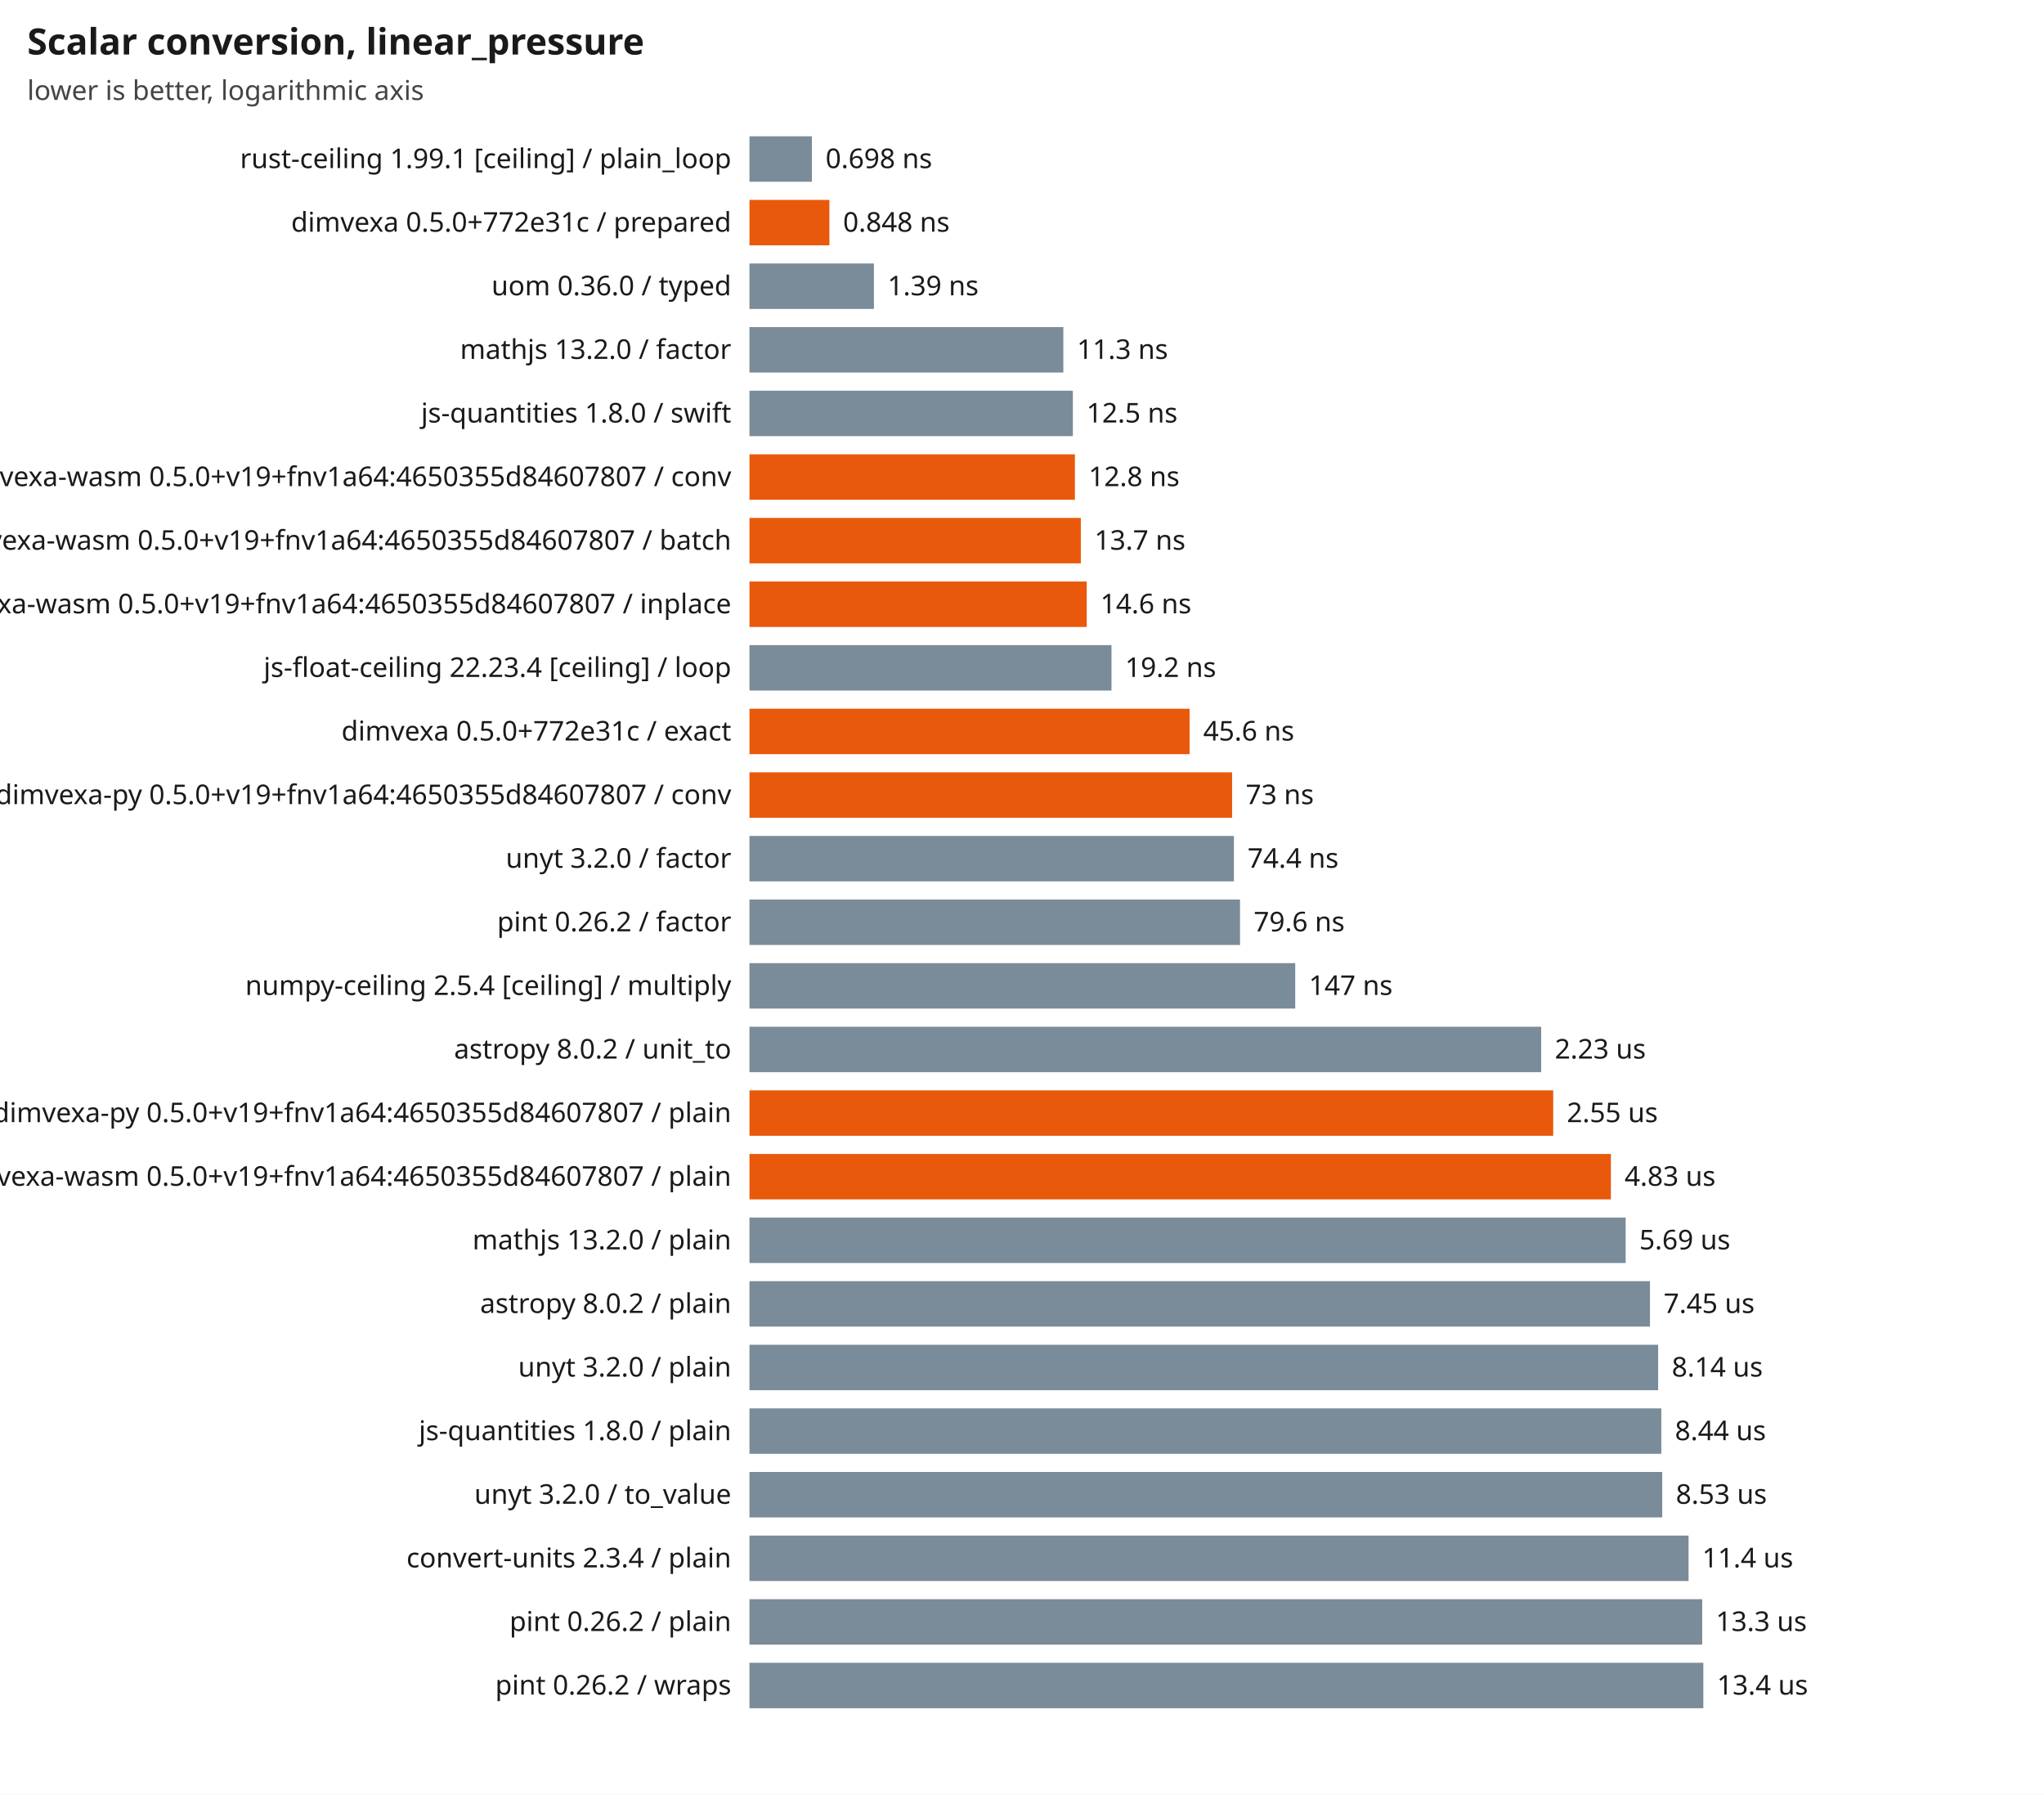
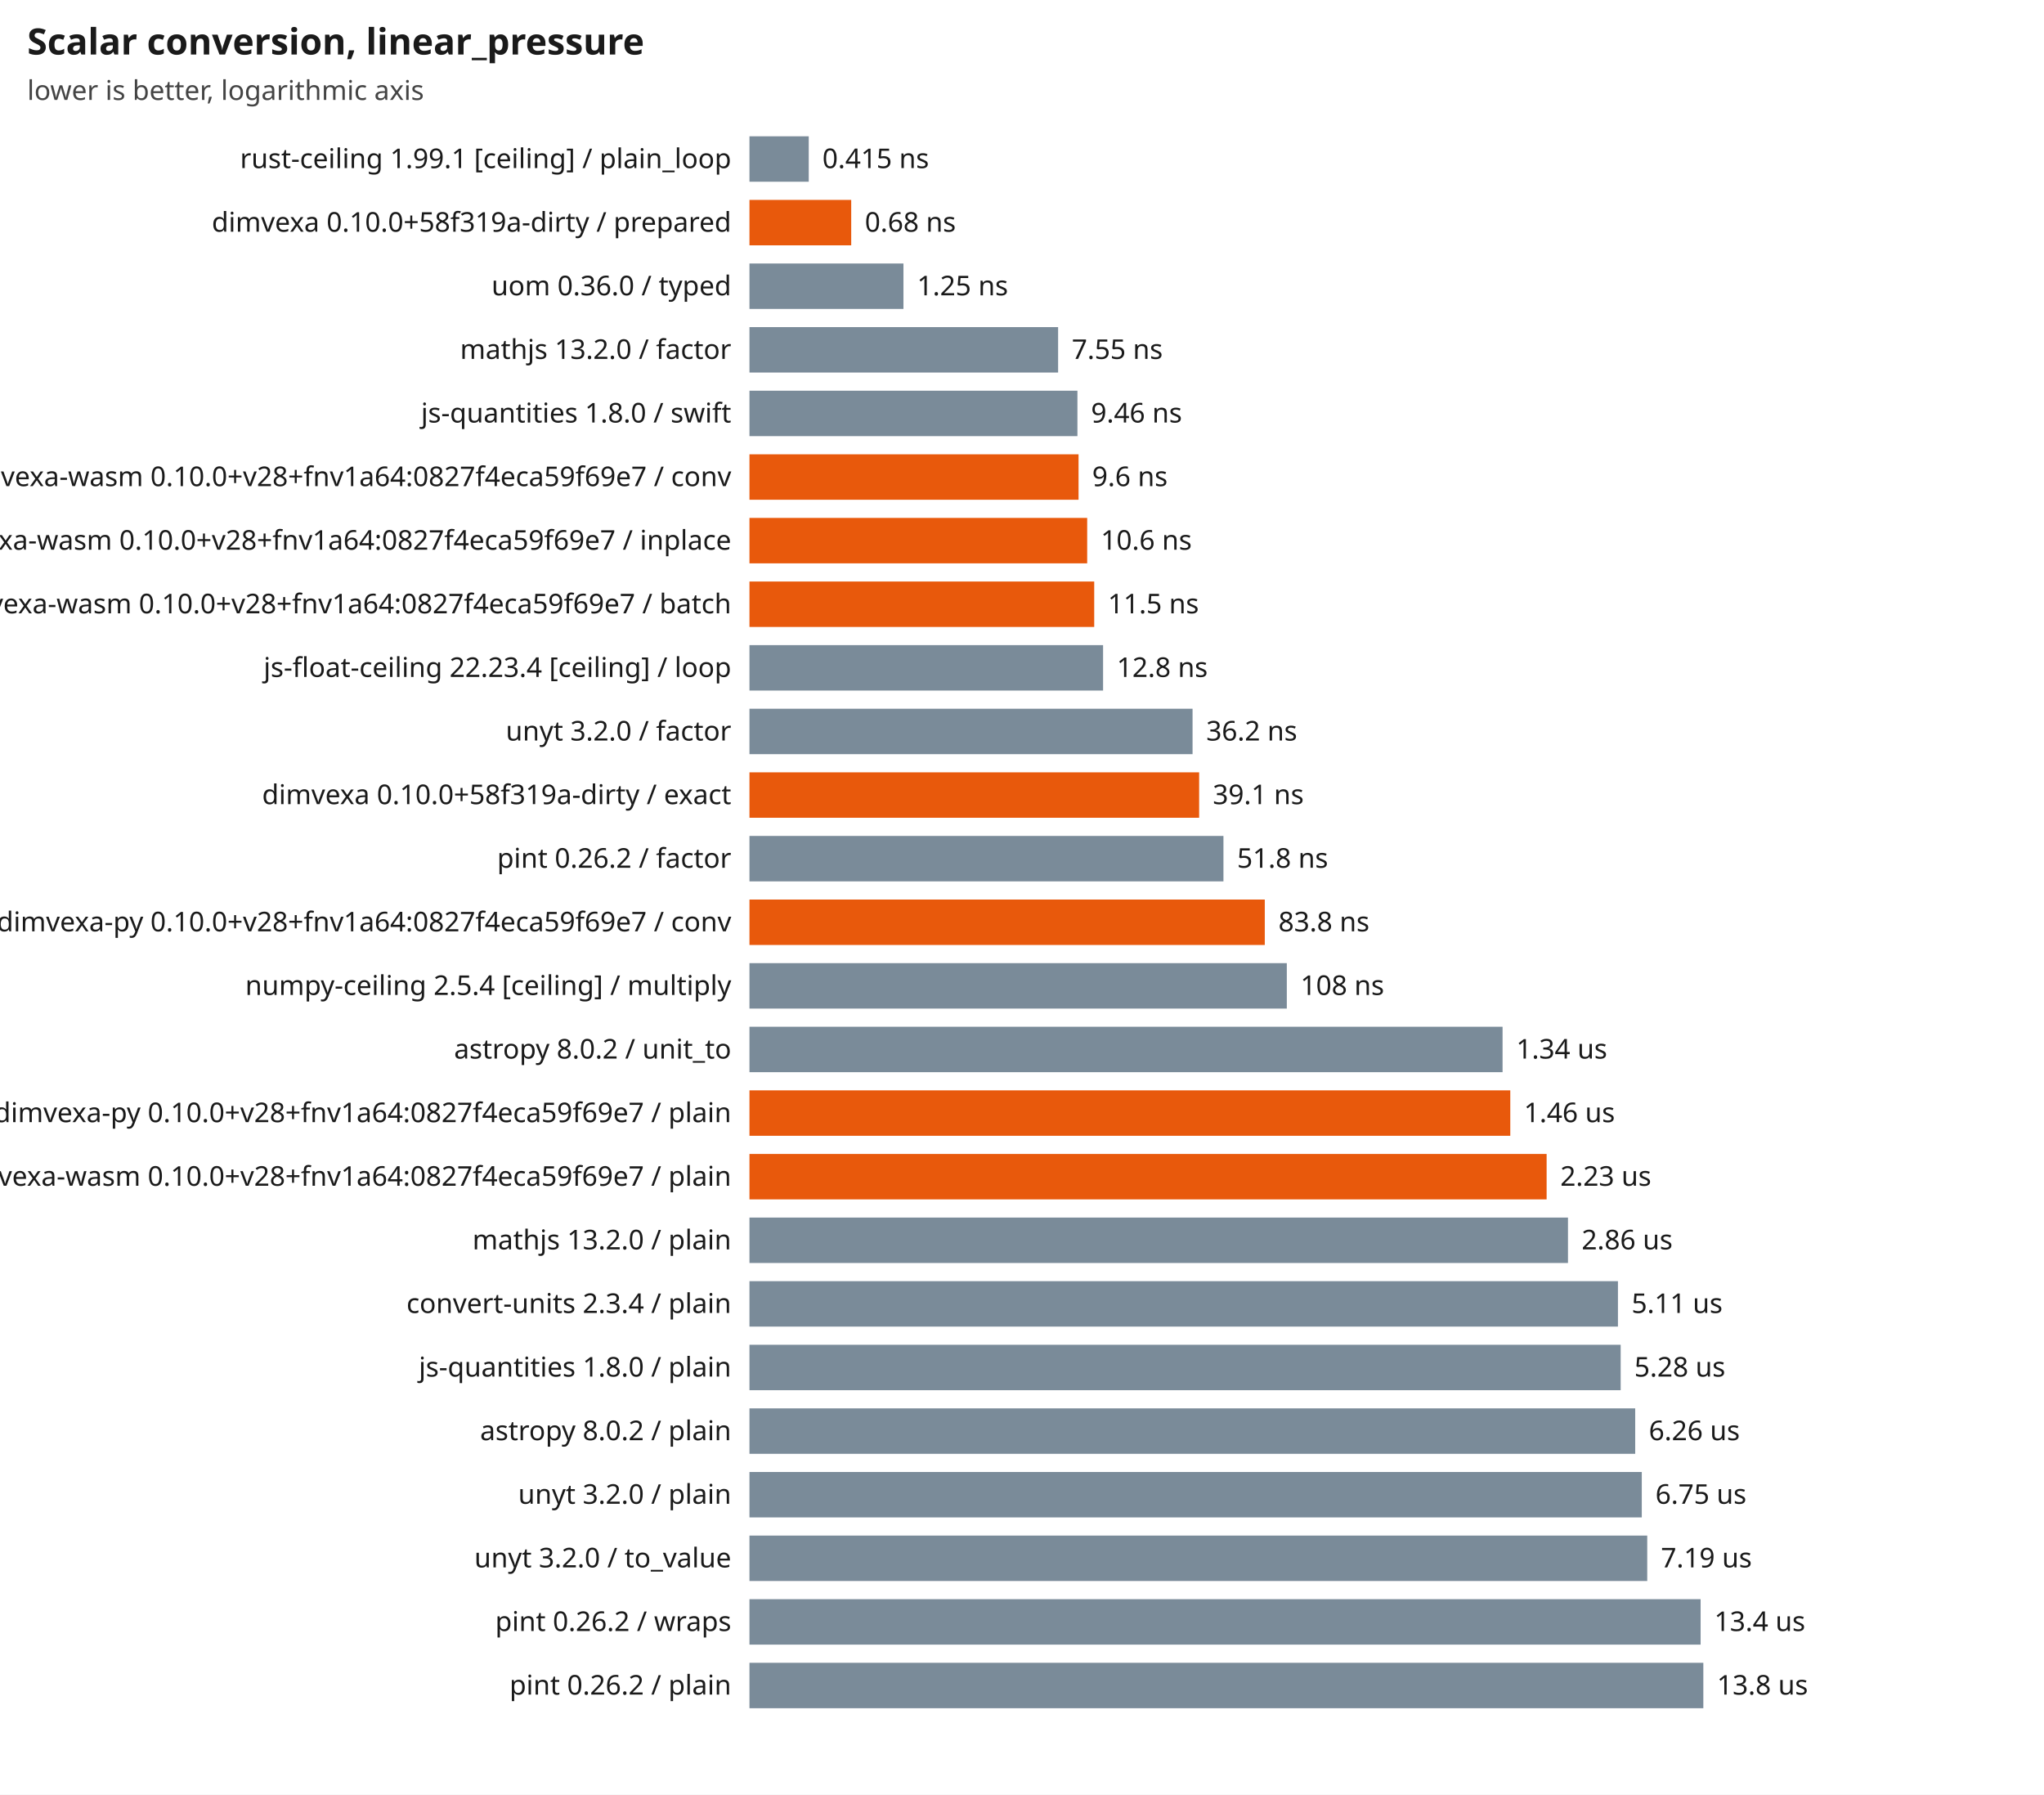
<svg xmlns="http://www.w3.org/2000/svg" width="900" height="790" viewBox="0 0 900 790" role="img" aria-label="Scalar conversion, linear_pressure">
  <rect width="900" height="790" fill="#ffffff" />
  <text x="12" y="24" font-family="sans-serif" font-size="16" font-weight="bold" fill="#1a1a1a">Scalar conversion, linear_pressure</text>
  <text x="12" y="44" font-family="sans-serif" font-size="12" fill="#444444">lower is better, logarithmic axis</text>
  <text x="322" y="74" text-anchor="end" font-family="sans-serif" font-size="12" fill="#1a1a1a">rust-ceiling 1.99.1 [ceiling] / plain_loop</text>
-   <rect x="330" y="60" width="27.5" height="20" fill="#7a8b99" />
-   <text x="363.5" y="74" font-family="sans-serif" font-size="12" fill="#1a1a1a">0.698 ns</text>
-   <text x="322" y="102" text-anchor="end" font-family="sans-serif" font-size="12" fill="#1a1a1a">dimvexa 0.5.0+772e31c / prepared</text>
-   <rect x="330" y="88" width="35.2" height="20" fill="#e8590c" />
-   <text x="371.2" y="102" font-family="sans-serif" font-size="12" fill="#1a1a1a">0.848 ns</text>
+   <rect x="330" y="60" width="26.1" height="20" fill="#7a8b99" />
+   <text x="362.1" y="74" font-family="sans-serif" font-size="12" fill="#1a1a1a">0.415 ns</text>
+   <text x="322" y="102" text-anchor="end" font-family="sans-serif" font-size="12" fill="#1a1a1a">dimvexa 0.10.0+58f319a-dirty / prepared</text>
+   <rect x="330" y="88" width="44.8" height="20" fill="#e8590c" />
+   <text x="380.8" y="102" font-family="sans-serif" font-size="12" fill="#1a1a1a">0.68 ns</text>
  <text x="322" y="130" text-anchor="end" font-family="sans-serif" font-size="12" fill="#1a1a1a">uom 0.36.0 / typed</text>
-   <rect x="330" y="116" width="54.8" height="20" fill="#7a8b99" />
-   <text x="390.8" y="130" font-family="sans-serif" font-size="12" fill="#1a1a1a">1.39 ns</text>
+   <rect x="330" y="116" width="67.8" height="20" fill="#7a8b99" />
+   <text x="403.8" y="130" font-family="sans-serif" font-size="12" fill="#1a1a1a">1.25 ns</text>
  <text x="322" y="158" text-anchor="end" font-family="sans-serif" font-size="12" fill="#1a1a1a">mathjs 13.2.0 / factor</text>
-   <rect x="330" y="144" width="138.2" height="20" fill="#7a8b99" />
-   <text x="474.2" y="158" font-family="sans-serif" font-size="12" fill="#1a1a1a">11.3 ns</text>
+   <rect x="330" y="144" width="135.9" height="20" fill="#7a8b99" />
+   <text x="471.9" y="158" font-family="sans-serif" font-size="12" fill="#1a1a1a">7.55 ns</text>
  <text x="322" y="186" text-anchor="end" font-family="sans-serif" font-size="12" fill="#1a1a1a">js-quantities 1.8.0 / swift</text>
-   <rect x="330" y="172" width="142.4" height="20" fill="#7a8b99" />
-   <text x="478.4" y="186" font-family="sans-serif" font-size="12" fill="#1a1a1a">12.5 ns</text>
-   <text x="322" y="214" text-anchor="end" font-family="sans-serif" font-size="12" fill="#1a1a1a">dimvexa-wasm 0.5.0+v19+fnv1a64:4650355d84607807 / conv</text>
-   <rect x="330" y="200" width="143.3" height="20" fill="#e8590c" />
-   <text x="479.3" y="214" font-family="sans-serif" font-size="12" fill="#1a1a1a">12.8 ns</text>
-   <text x="322" y="242" text-anchor="end" font-family="sans-serif" font-size="12" fill="#1a1a1a">dimvexa-wasm 0.5.0+v19+fnv1a64:4650355d84607807 / batch</text>
-   <rect x="330" y="228" width="145.9" height="20" fill="#e8590c" />
-   <text x="481.9" y="242" font-family="sans-serif" font-size="12" fill="#1a1a1a">13.7 ns</text>
-   <text x="322" y="270" text-anchor="end" font-family="sans-serif" font-size="12" fill="#1a1a1a">dimvexa-wasm 0.5.0+v19+fnv1a64:4650355d84607807 / inplace</text>
-   <rect x="330" y="256" width="148.5" height="20" fill="#e8590c" />
-   <text x="484.5" y="270" font-family="sans-serif" font-size="12" fill="#1a1a1a">14.6 ns</text>
+   <rect x="330" y="172" width="144.4" height="20" fill="#7a8b99" />
+   <text x="480.4" y="186" font-family="sans-serif" font-size="12" fill="#1a1a1a">9.46 ns</text>
+   <text x="322" y="214" text-anchor="end" font-family="sans-serif" font-size="12" fill="#1a1a1a">dimvexa-wasm 0.10.0+v28+fnv1a64:0827f4eca59f69e7 / conv</text>
+   <rect x="330" y="200" width="144.9" height="20" fill="#e8590c" />
+   <text x="480.9" y="214" font-family="sans-serif" font-size="12" fill="#1a1a1a">9.6 ns</text>
+   <text x="322" y="242" text-anchor="end" font-family="sans-serif" font-size="12" fill="#1a1a1a">dimvexa-wasm 0.10.0+v28+fnv1a64:0827f4eca59f69e7 / inplace</text>
+   <rect x="330" y="228" width="148.7" height="20" fill="#e8590c" />
+   <text x="484.7" y="242" font-family="sans-serif" font-size="12" fill="#1a1a1a">10.6 ns</text>
+   <text x="322" y="270" text-anchor="end" font-family="sans-serif" font-size="12" fill="#1a1a1a">dimvexa-wasm 0.10.0+v28+fnv1a64:0827f4eca59f69e7 / batch</text>
+   <rect x="330" y="256" width="151.8" height="20" fill="#e8590c" />
+   <text x="487.8" y="270" font-family="sans-serif" font-size="12" fill="#1a1a1a">11.5 ns</text>
  <text x="322" y="298" text-anchor="end" font-family="sans-serif" font-size="12" fill="#1a1a1a">js-float-ceiling 22.23.4 [ceiling] / loop</text>
-   <rect x="330" y="284" width="159.4" height="20" fill="#7a8b99" />
-   <text x="495.4" y="298" font-family="sans-serif" font-size="12" fill="#1a1a1a">19.2 ns</text>
-   <text x="322" y="326" text-anchor="end" font-family="sans-serif" font-size="12" fill="#1a1a1a">dimvexa 0.5.0+772e31c / exact</text>
-   <rect x="330" y="312" width="193.8" height="20" fill="#e8590c" />
-   <text x="529.8" y="326" font-family="sans-serif" font-size="12" fill="#1a1a1a">45.6 ns</text>
-   <text x="322" y="354" text-anchor="end" font-family="sans-serif" font-size="12" fill="#1a1a1a">dimvexa-py 0.5.0+v19+fnv1a64:4650355d84607807 / conv</text>
-   <rect x="330" y="340" width="212.5" height="20" fill="#e8590c" />
-   <text x="548.5" y="354" font-family="sans-serif" font-size="12" fill="#1a1a1a">73 ns</text>
-   <text x="322" y="382" text-anchor="end" font-family="sans-serif" font-size="12" fill="#1a1a1a">unyt 3.2.0 / factor</text>
-   <rect x="330" y="368" width="213.3" height="20" fill="#7a8b99" />
-   <text x="549.3" y="382" font-family="sans-serif" font-size="12" fill="#1a1a1a">74.4 ns</text>
-   <text x="322" y="410" text-anchor="end" font-family="sans-serif" font-size="12" fill="#1a1a1a">pint 0.26.2 / factor</text>
-   <rect x="330" y="396" width="216.0" height="20" fill="#7a8b99" />
-   <text x="552.0" y="410" font-family="sans-serif" font-size="12" fill="#1a1a1a">79.6 ns</text>
+   <rect x="330" y="284" width="155.7" height="20" fill="#7a8b99" />
+   <text x="491.7" y="298" font-family="sans-serif" font-size="12" fill="#1a1a1a">12.8 ns</text>
+   <text x="322" y="326" text-anchor="end" font-family="sans-serif" font-size="12" fill="#1a1a1a">unyt 3.2.0 / factor</text>
+   <rect x="330" y="312" width="195.1" height="20" fill="#7a8b99" />
+   <text x="531.1" y="326" font-family="sans-serif" font-size="12" fill="#1a1a1a">36.2 ns</text>
+   <text x="322" y="354" text-anchor="end" font-family="sans-serif" font-size="12" fill="#1a1a1a">dimvexa 0.10.0+58f319a-dirty / exact</text>
+   <rect x="330" y="340" width="198.0" height="20" fill="#e8590c" />
+   <text x="534.0" y="354" font-family="sans-serif" font-size="12" fill="#1a1a1a">39.1 ns</text>
+   <text x="322" y="382" text-anchor="end" font-family="sans-serif" font-size="12" fill="#1a1a1a">pint 0.26.2 / factor</text>
+   <rect x="330" y="368" width="208.7" height="20" fill="#7a8b99" />
+   <text x="544.7" y="382" font-family="sans-serif" font-size="12" fill="#1a1a1a">51.8 ns</text>
+   <text x="322" y="410" text-anchor="end" font-family="sans-serif" font-size="12" fill="#1a1a1a">dimvexa-py 0.10.0+v28+fnv1a64:0827f4eca59f69e7 / conv</text>
+   <rect x="330" y="396" width="226.9" height="20" fill="#e8590c" />
+   <text x="562.9" y="410" font-family="sans-serif" font-size="12" fill="#1a1a1a">83.8 ns</text>
  <text x="322" y="438" text-anchor="end" font-family="sans-serif" font-size="12" fill="#1a1a1a">numpy-ceiling 2.5.4 [ceiling] / multiply</text>
-   <rect x="330" y="424" width="240.3" height="20" fill="#7a8b99" />
-   <text x="576.3" y="438" font-family="sans-serif" font-size="12" fill="#1a1a1a">147 ns</text>
+   <rect x="330" y="424" width="236.6" height="20" fill="#7a8b99" />
+   <text x="572.6" y="438" font-family="sans-serif" font-size="12" fill="#1a1a1a">108 ns</text>
  <text x="322" y="466" text-anchor="end" font-family="sans-serif" font-size="12" fill="#1a1a1a">astropy 8.0.2 / unit_to</text>
-   <rect x="330" y="452" width="348.6" height="20" fill="#7a8b99" />
-   <text x="684.6" y="466" font-family="sans-serif" font-size="12" fill="#1a1a1a">2.23 us</text>
-   <text x="322" y="494" text-anchor="end" font-family="sans-serif" font-size="12" fill="#1a1a1a">dimvexa-py 0.5.0+v19+fnv1a64:4650355d84607807 / plain</text>
-   <rect x="330" y="480" width="353.9" height="20" fill="#e8590c" />
-   <text x="689.9" y="494" font-family="sans-serif" font-size="12" fill="#1a1a1a">2.55 us</text>
-   <text x="322" y="522" text-anchor="end" font-family="sans-serif" font-size="12" fill="#1a1a1a">dimvexa-wasm 0.5.0+v19+fnv1a64:4650355d84607807 / plain</text>
-   <rect x="330" y="508" width="379.3" height="20" fill="#e8590c" />
-   <text x="715.3" y="522" font-family="sans-serif" font-size="12" fill="#1a1a1a">4.83 us</text>
+   <rect x="330" y="452" width="331.6" height="20" fill="#7a8b99" />
+   <text x="667.6" y="466" font-family="sans-serif" font-size="12" fill="#1a1a1a">1.34 us</text>
+   <text x="322" y="494" text-anchor="end" font-family="sans-serif" font-size="12" fill="#1a1a1a">dimvexa-py 0.10.0+v28+fnv1a64:0827f4eca59f69e7 / plain</text>
+   <rect x="330" y="480" width="335.0" height="20" fill="#e8590c" />
+   <text x="671.0" y="494" font-family="sans-serif" font-size="12" fill="#1a1a1a">1.46 us</text>
+   <text x="322" y="522" text-anchor="end" font-family="sans-serif" font-size="12" fill="#1a1a1a">dimvexa-wasm 0.10.0+v28+fnv1a64:0827f4eca59f69e7 / plain</text>
+   <rect x="330" y="508" width="351.0" height="20" fill="#e8590c" />
+   <text x="687.0" y="522" font-family="sans-serif" font-size="12" fill="#1a1a1a">2.23 us</text>
  <text x="322" y="550" text-anchor="end" font-family="sans-serif" font-size="12" fill="#1a1a1a">mathjs 13.2.0 / plain</text>
-   <rect x="330" y="536" width="385.8" height="20" fill="#7a8b99" />
-   <text x="721.8" y="550" font-family="sans-serif" font-size="12" fill="#1a1a1a">5.69 us</text>
-   <text x="322" y="578" text-anchor="end" font-family="sans-serif" font-size="12" fill="#1a1a1a">astropy 8.0.2 / plain</text>
-   <rect x="330" y="564" width="396.5" height="20" fill="#7a8b99" />
-   <text x="732.5" y="578" font-family="sans-serif" font-size="12" fill="#1a1a1a">7.45 us</text>
-   <text x="322" y="606" text-anchor="end" font-family="sans-serif" font-size="12" fill="#1a1a1a">unyt 3.2.0 / plain</text>
-   <rect x="330" y="592" width="400.1" height="20" fill="#7a8b99" />
-   <text x="736.1" y="606" font-family="sans-serif" font-size="12" fill="#1a1a1a">8.14 us</text>
-   <text x="322" y="634" text-anchor="end" font-family="sans-serif" font-size="12" fill="#1a1a1a">js-quantities 1.8.0 / plain</text>
-   <rect x="330" y="620" width="401.5" height="20" fill="#7a8b99" />
-   <text x="737.5" y="634" font-family="sans-serif" font-size="12" fill="#1a1a1a">8.44 us</text>
-   <text x="322" y="662" text-anchor="end" font-family="sans-serif" font-size="12" fill="#1a1a1a">unyt 3.2.0 / to_value</text>
-   <rect x="330" y="648" width="401.9" height="20" fill="#7a8b99" />
-   <text x="737.9" y="662" font-family="sans-serif" font-size="12" fill="#1a1a1a">8.53 us</text>
-   <text x="322" y="690" text-anchor="end" font-family="sans-serif" font-size="12" fill="#1a1a1a">convert-units 2.3.4 / plain</text>
-   <rect x="330" y="676" width="413.5" height="20" fill="#7a8b99" />
-   <text x="749.5" y="690" font-family="sans-serif" font-size="12" fill="#1a1a1a">11.4 us</text>
-   <text x="322" y="718" text-anchor="end" font-family="sans-serif" font-size="12" fill="#1a1a1a">pint 0.26.2 / plain</text>
-   <rect x="330" y="704" width="419.5" height="20" fill="#7a8b99" />
-   <text x="755.5" y="718" font-family="sans-serif" font-size="12" fill="#1a1a1a">13.3 us</text>
-   <text x="322" y="746" text-anchor="end" font-family="sans-serif" font-size="12" fill="#1a1a1a">pint 0.26.2 / wraps</text>
+   <rect x="330" y="536" width="360.4" height="20" fill="#7a8b99" />
+   <text x="696.4" y="550" font-family="sans-serif" font-size="12" fill="#1a1a1a">2.86 us</text>
+   <text x="322" y="578" text-anchor="end" font-family="sans-serif" font-size="12" fill="#1a1a1a">convert-units 2.3.4 / plain</text>
+   <rect x="330" y="564" width="382.4" height="20" fill="#7a8b99" />
+   <text x="718.4" y="578" font-family="sans-serif" font-size="12" fill="#1a1a1a">5.11 us</text>
+   <text x="322" y="606" text-anchor="end" font-family="sans-serif" font-size="12" fill="#1a1a1a">js-quantities 1.8.0 / plain</text>
+   <rect x="330" y="592" width="383.6" height="20" fill="#7a8b99" />
+   <text x="719.6" y="606" font-family="sans-serif" font-size="12" fill="#1a1a1a">5.28 us</text>
+   <text x="322" y="634" text-anchor="end" font-family="sans-serif" font-size="12" fill="#1a1a1a">astropy 8.0.2 / plain</text>
+   <rect x="330" y="620" width="390.0" height="20" fill="#7a8b99" />
+   <text x="726.0" y="634" font-family="sans-serif" font-size="12" fill="#1a1a1a">6.26 us</text>
+   <text x="322" y="662" text-anchor="end" font-family="sans-serif" font-size="12" fill="#1a1a1a">unyt 3.2.0 / plain</text>
+   <rect x="330" y="648" width="392.9" height="20" fill="#7a8b99" />
+   <text x="728.9" y="662" font-family="sans-serif" font-size="12" fill="#1a1a1a">6.75 us</text>
+   <text x="322" y="690" text-anchor="end" font-family="sans-serif" font-size="12" fill="#1a1a1a">unyt 3.2.0 / to_value</text>
+   <rect x="330" y="676" width="395.3" height="20" fill="#7a8b99" />
+   <text x="731.3" y="690" font-family="sans-serif" font-size="12" fill="#1a1a1a">7.19 us</text>
+   <text x="322" y="718" text-anchor="end" font-family="sans-serif" font-size="12" fill="#1a1a1a">pint 0.26.2 / wraps</text>
+   <rect x="330" y="704" width="418.8" height="20" fill="#7a8b99" />
+   <text x="754.8" y="718" font-family="sans-serif" font-size="12" fill="#1a1a1a">13.4 us</text>
+   <text x="322" y="746" text-anchor="end" font-family="sans-serif" font-size="12" fill="#1a1a1a">pint 0.26.2 / plain</text>
  <rect x="330" y="732" width="420.0" height="20" fill="#7a8b99" />
-   <text x="756.0" y="746" font-family="sans-serif" font-size="12" fill="#1a1a1a">13.4 us</text>
+   <text x="756.0" y="746" font-family="sans-serif" font-size="12" fill="#1a1a1a">13.8 us</text>
</svg>
